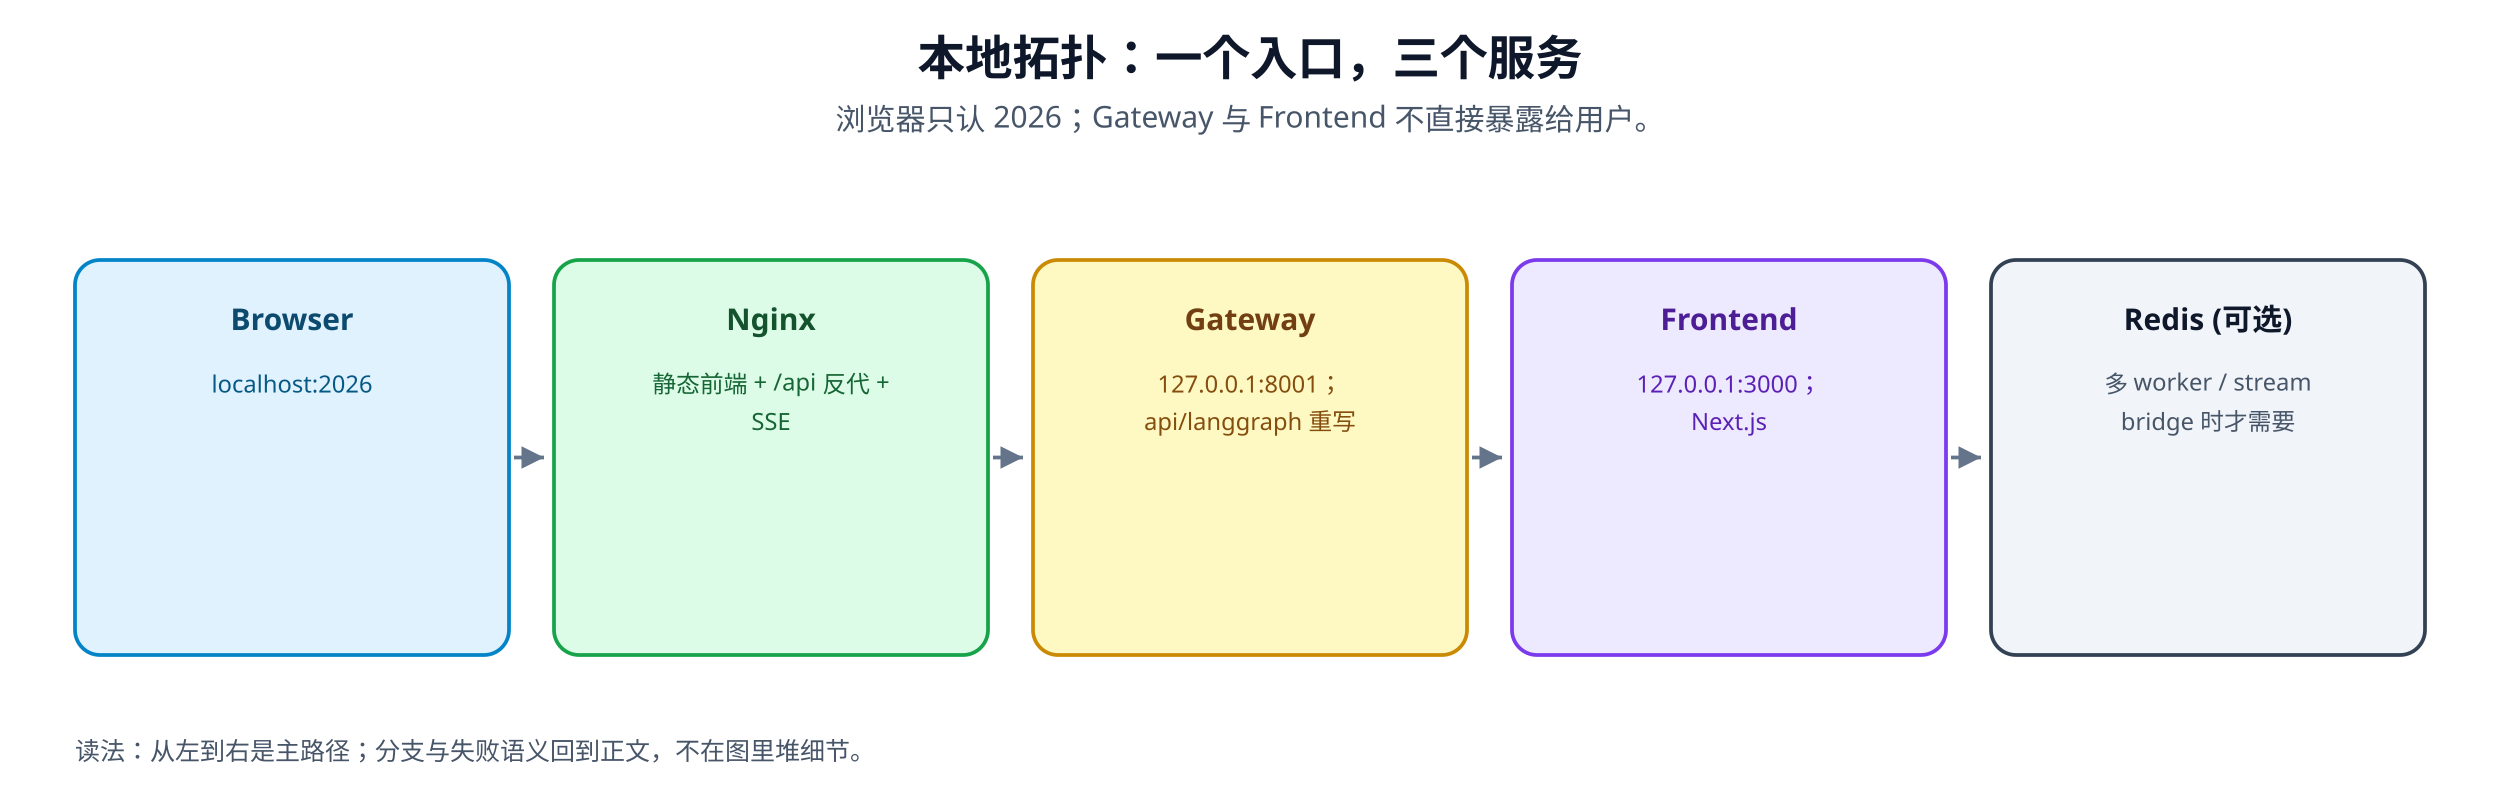
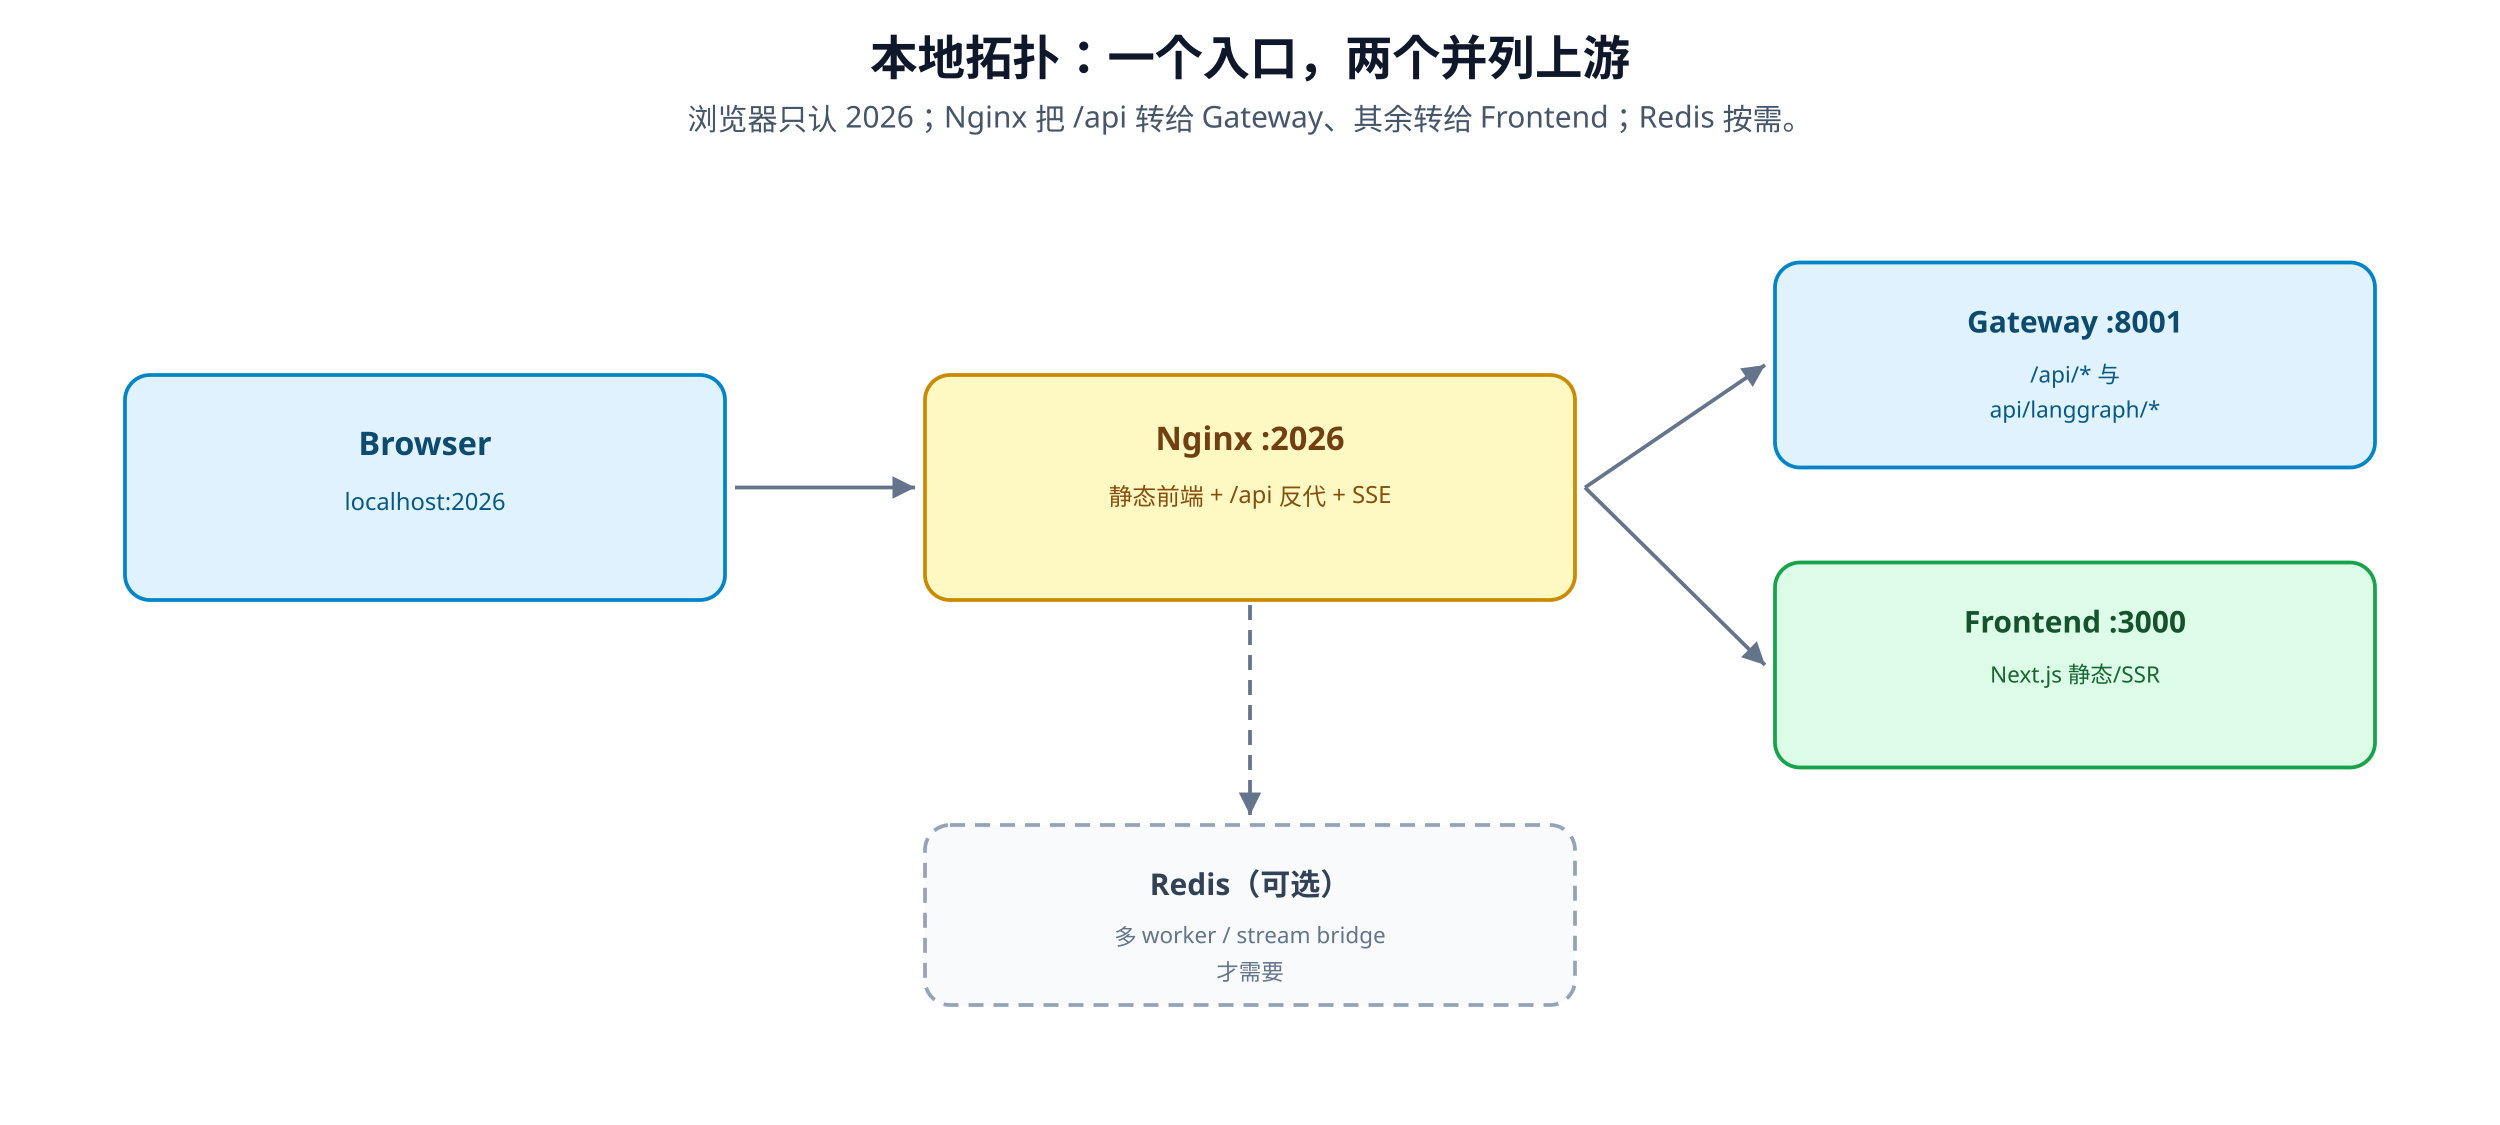
- <svg xmlns="http://www.w3.org/2000/svg" viewBox="0 0 1000 322" font-family="PingFang SC, sans-serif" data-house="v1">
+ <svg xmlns="http://www.w3.org/2000/svg" viewBox="0 0 1000 450" font-family="PingFang SC, sans-serif" data-house="v1">
  <defs>
    <marker id="a" markerWidth="8" markerHeight="8" refX="6" refY="3" orient="auto">
      <path d="M0,0 L6,3 L0,6 z" fill="#64748b" />
    </marker>
  </defs>
-   <rect width="1000" height="322" fill="#ffffff" />
-   <text x="500.0" y="30" text-anchor="middle" font-size="19" font-weight="700" fill="#0f172a">本地拓扑：一个入口，三个服务</text>
-   <text x="500.0" y="52" text-anchor="middle" font-size="12" fill="#475569">浏览器只认 2026；Gateway 与 Frontend 不直接暴露给用户。</text>
-   <rect x="30.0" y="104" width="173.6" height="158" rx="10" fill="#e0f2fe" stroke="#0284c7" stroke-width="1.5" />
-   <text x="116.8" y="132" text-anchor="middle" font-size="12" font-weight="700" fill="#0c4a6e">Browser</text>
-   <text x="116.8" y="157" text-anchor="middle" font-size="9.5" fill="#075985">localhost:2026</text>
-   <rect x="221.6" y="104" width="173.6" height="158" rx="10" fill="#dcfce7" stroke="#16a34a" stroke-width="1.5" />
-   <text x="308.4" y="132" text-anchor="middle" font-size="12" font-weight="700" fill="#14532d">Nginx</text>
-   <text x="308.4" y="157" text-anchor="middle" font-size="9.5" fill="#166534">静态前端 + /api 反代 +</text>
-   <text x="308.4" y="172" text-anchor="middle" font-size="9.5" fill="#166534">SSE</text>
-   <rect x="413.2" y="104" width="173.6" height="158" rx="10" fill="#fef9c3" stroke="#ca8a04" stroke-width="1.5" />
-   <text x="500.0" y="132" text-anchor="middle" font-size="12" font-weight="700" fill="#713f12">Gateway</text>
-   <text x="500.0" y="157" text-anchor="middle" font-size="9.5" fill="#854d0e">127.0.0.1:8001；</text>
-   <text x="500.0" y="172" text-anchor="middle" font-size="9.5" fill="#854d0e">api/langgraph 重写</text>
-   <rect x="604.8" y="104" width="173.6" height="158" rx="10" fill="#ede9fe" stroke="#7c3aed" stroke-width="1.5" />
-   <text x="691.6" y="132" text-anchor="middle" font-size="12" font-weight="700" fill="#4c1d95">Frontend</text>
-   <text x="691.6" y="157" text-anchor="middle" font-size="9.5" fill="#5b21b6">127.0.0.1:3000；</text>
-   <text x="691.6" y="172" text-anchor="middle" font-size="9.5" fill="#5b21b6">Next.js</text>
-   <rect x="796.4" y="104" width="173.6" height="158" rx="10" fill="#f1f5f9" stroke="#334155" stroke-width="1.5" />
-   <text x="883.2" y="132" text-anchor="middle" font-size="12" font-weight="700" fill="#0f172a">Redis (可选)</text>
-   <text x="883.2" y="157" text-anchor="middle" font-size="9.5" fill="#475569">多 worker / stream</text>
-   <text x="883.2" y="172" text-anchor="middle" font-size="9.5" fill="#475569">bridge 时才需要</text>
-   <line x1="205.6" y1="183.0" x2="217.6" y2="183.0" stroke="#64748b" stroke-width="1.5" marker-end="url(#a)" />
-   <line x1="397.2" y1="183.0" x2="409.2" y2="183.0" stroke="#64748b" stroke-width="1.5" marker-end="url(#a)" />
-   <line x1="588.8" y1="183.0" x2="600.8" y2="183.0" stroke="#64748b" stroke-width="1.5" marker-end="url(#a)" />
-   <line x1="780.4" y1="183.0" x2="792.4" y2="183.0" stroke="#64748b" stroke-width="1.5" marker-end="url(#a)" />
-   <text x="30" y="304" font-size="10" fill="#475569">读法：从左到右是主路径；分支与失败语义回到正文，不在图里堆细节。</text>
+   <rect width="1000" height="450" fill="#ffffff" />
+   <text x="500.0" y="30" text-anchor="middle" font-size="19" font-weight="700" fill="#0f172a">本地拓扑：一个入口，两个并列上游</text>
+   <text x="500.0" y="52" text-anchor="middle" font-size="12" fill="#475569">浏览器只认 2026；Nginx 把 /api 转给 Gateway、其余转给 Frontend；Redis 按需。</text>
+   <rect x="370" y="150" width="260" height="90" rx="10" fill="#fef9c3" stroke="#ca8a04" stroke-width="1.5" />
+   <text x="500.0" y="180" text-anchor="middle" font-size="13" font-weight="700" fill="#713f12">Nginx :2026</text>
+   <text x="500.0" y="202" text-anchor="middle" font-size="9.5" fill="#854d0e">静态前端 + /api 反代 + SSE</text>
+   <rect x="50" y="150" width="240" height="90" rx="10" fill="#e0f2fe" stroke="#0284c7" stroke-width="1.5" />
+   <text x="170.0" y="182" text-anchor="middle" font-size="13" font-weight="700" fill="#0c4a6e">Browser</text>
+   <text x="170.0" y="204" text-anchor="middle" font-size="9.5" fill="#075985">localhost:2026</text>
+   <line x1="294" y1="195.0" x2="366" y2="195.0" stroke="#64748b" stroke-width="1.5" marker-end="url(#a)" />
+   <rect x="710" y="105" width="240" height="82" rx="10" fill="#e0f2fe" stroke="#0284c7" stroke-width="1.5" />
+   <text x="830.0" y="133" text-anchor="middle" font-size="12" font-weight="700" fill="#0c4a6e">Gateway :8001</text>
+   <text x="830.0" y="153" text-anchor="middle" font-size="9" fill="#075985">/api/* 与</text>
+   <text x="830.0" y="167" text-anchor="middle" font-size="9" fill="#075985">api/langgraph/*</text>
+   <line x1="634" y1="195.0" x2="706" y2="146.0" stroke="#64748b" stroke-width="1.5" marker-end="url(#a)" />
+   <rect x="710" y="225" width="240" height="82" rx="10" fill="#dcfce7" stroke="#16a34a" stroke-width="1.5" />
+   <text x="830.0" y="253" text-anchor="middle" font-size="12" font-weight="700" fill="#14532d">Frontend :3000</text>
+   <text x="830.0" y="273" text-anchor="middle" font-size="9" fill="#166534">Next.js 静态/SSR</text>
+   <line x1="634" y1="195.0" x2="706" y2="266.0" stroke="#64748b" stroke-width="1.5" marker-end="url(#a)" />
+   <rect x="370" y="330" width="260" height="72" rx="10" fill="#f8fafc" stroke="#94a3b8" stroke-width="1.5" stroke-dasharray="6 4" />
+   <text x="500.0" y="358" text-anchor="middle" font-size="12" font-weight="700" fill="#334155">Redis（可选）</text>
+   <text x="500.0" y="378" text-anchor="middle" font-size="9" fill="#64748b">多 worker / stream bridge</text>
+   <text x="500.0" y="392" text-anchor="middle" font-size="9" fill="#64748b">才需要</text>
+   <line x1="500.0" y1="242" x2="500.0" y2="326" stroke="#64748b" stroke-width="1.5" stroke-dasharray="6 4" marker-end="url(#a)" />
</svg>
